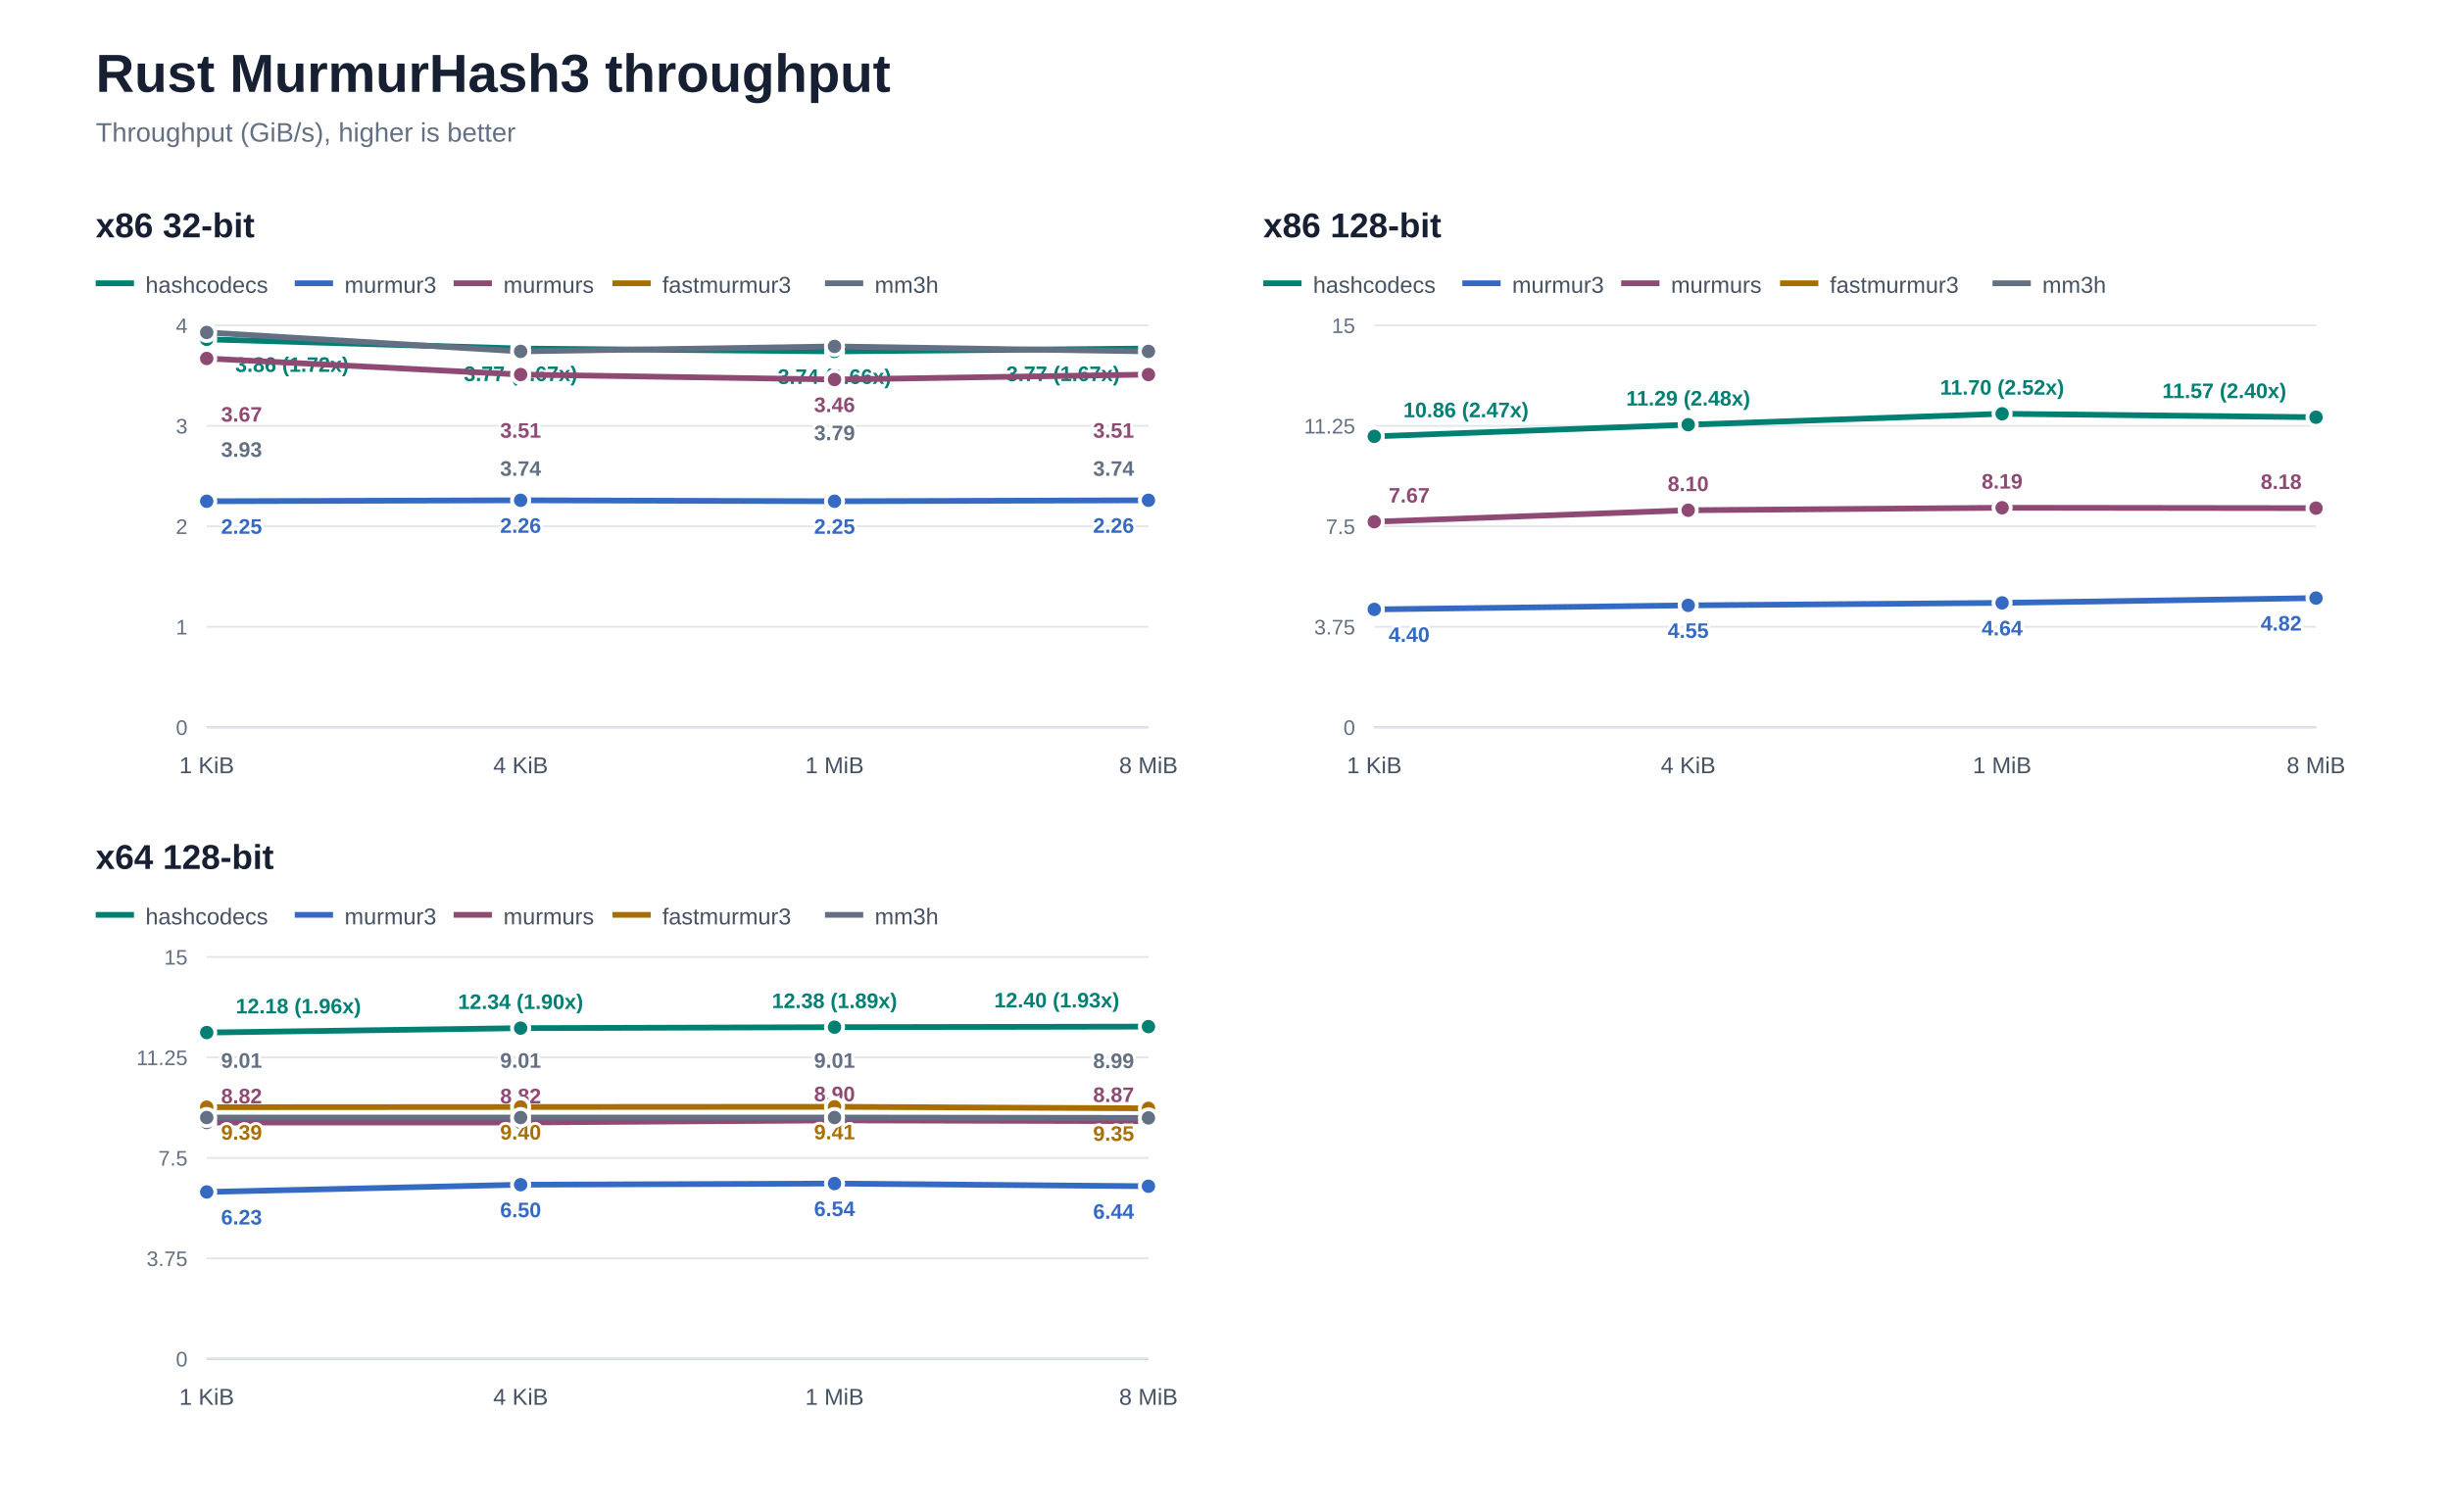
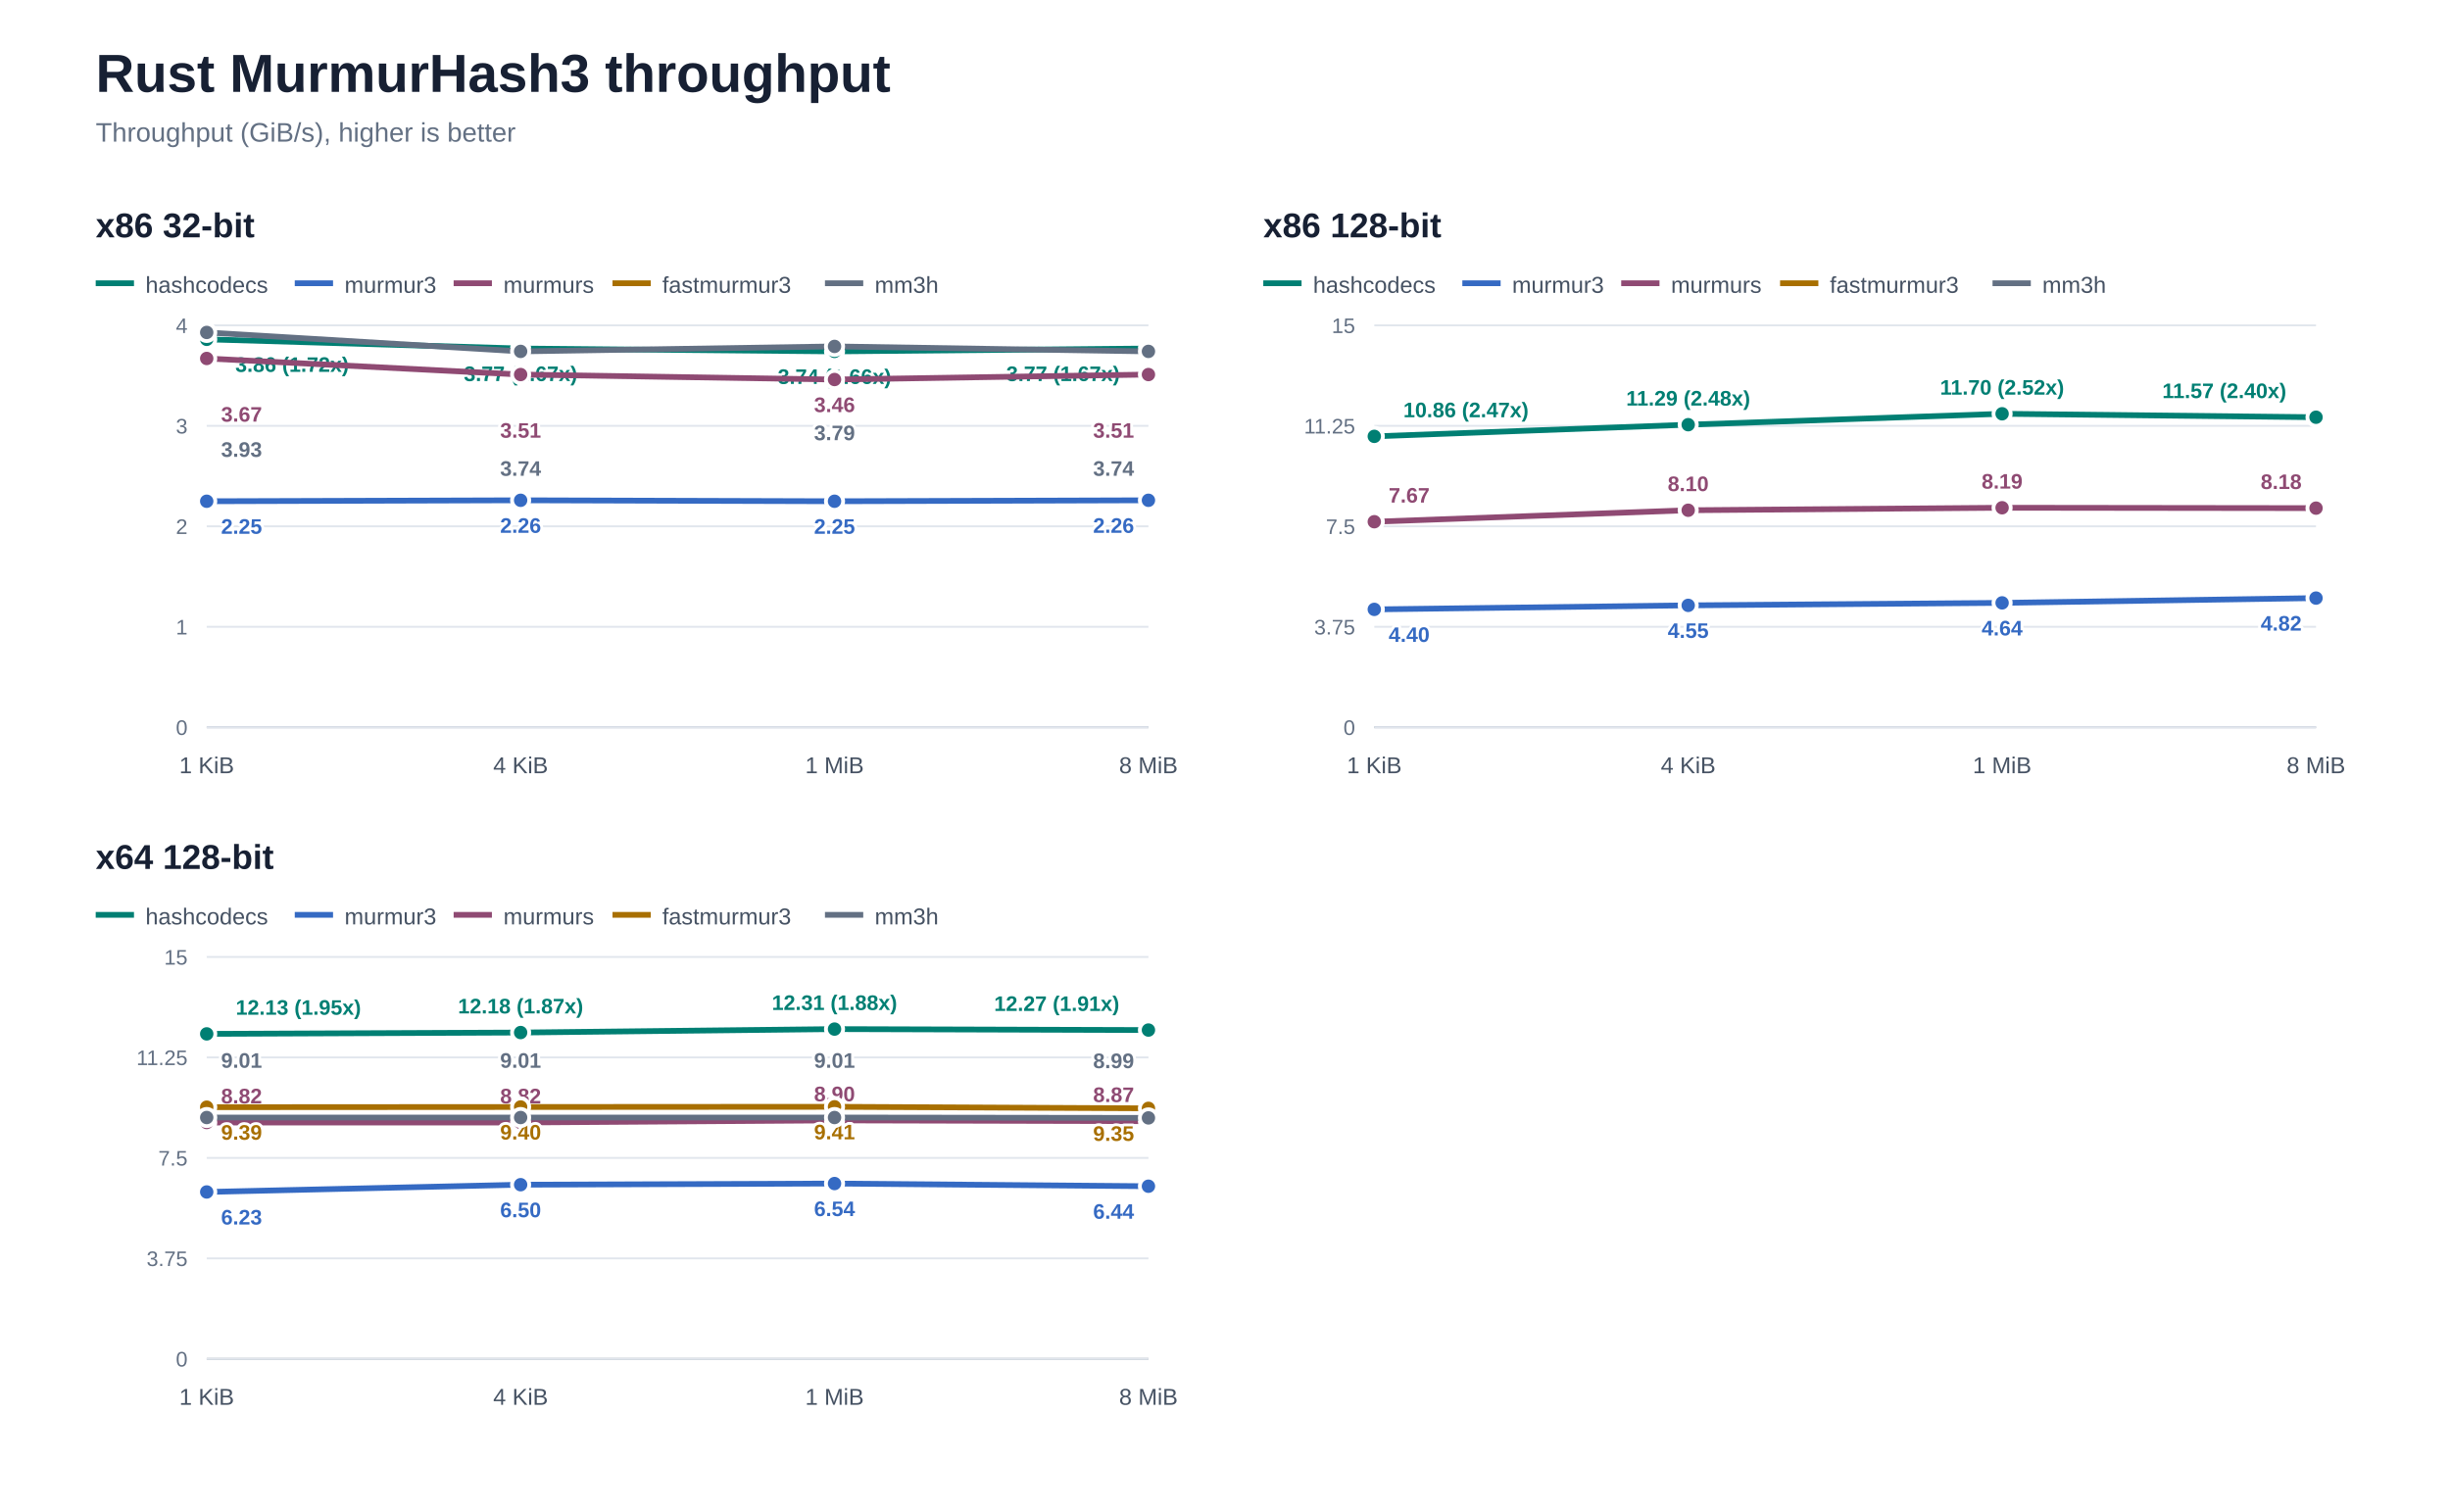
<svg xmlns="http://www.w3.org/2000/svg" width="1280" height="790" viewBox="0 0 1280 790" role="img" aria-labelledby="title desc">
  <rect width="100%" height="100%" fill="#ffffff" />
  <text x="50" y="48" fill="#172033" font-family="Segoe UI,Arial,sans-serif" font-size="28" font-weight="700">Rust MurmurHash3 throughput</text>
  <text x="50" y="74" fill="#637083" font-family="Segoe UI,Arial,sans-serif" font-size="14">Throughput (GiB/s), higher is better</text>
  <text x="50" y="124" fill="#172033" font-family="Segoe UI,Arial,sans-serif" font-size="18" font-weight="600">x86 32-bit</text>
  <line x1="108" y1="380" x2="600" y2="380" stroke="#9aa5b4" />
  <line x1="50" y1="148" x2="70" y2="148" stroke="#007f73" stroke-width="3" />
  <text x="76" y="153" fill="#465263" font-family="Segoe UI,Arial,sans-serif" font-size="12">hashcodecs</text>
  <line x1="154" y1="148" x2="174" y2="148" stroke="#356ac3" stroke-width="3" />
  <text x="180" y="153" fill="#465263" font-family="Segoe UI,Arial,sans-serif" font-size="12">murmur3</text>
  <line x1="237" y1="148" x2="257" y2="148" stroke="#8f4a73" stroke-width="3" />
  <text x="263" y="153" fill="#465263" font-family="Segoe UI,Arial,sans-serif" font-size="12">murmurs</text>
  <line x1="320" y1="148" x2="340" y2="148" stroke="#a86f00" stroke-width="3" />
  <text x="346" y="153" fill="#465263" font-family="Segoe UI,Arial,sans-serif" font-size="12">fastmurmur3</text>
  <line x1="431" y1="148" x2="451" y2="148" stroke="#637083" stroke-width="3" />
  <text x="457" y="153" fill="#465263" font-family="Segoe UI,Arial,sans-serif" font-size="12">mm3h</text>
  <line x1="108" y1="380.0" x2="600" y2="380.0" stroke="#e1e6ed" />
  <text x="98" y="384.0" text-anchor="end" fill="#637083" font-family="Segoe UI,Arial,sans-serif" font-size="11">0</text>
  <line x1="108" y1="327.5" x2="600" y2="327.5" stroke="#e1e6ed" />
  <text x="98" y="331.5" text-anchor="end" fill="#637083" font-family="Segoe UI,Arial,sans-serif" font-size="11">1</text>
  <line x1="108" y1="275.0" x2="600" y2="275.0" stroke="#e1e6ed" />
  <text x="98" y="279.0" text-anchor="end" fill="#637083" font-family="Segoe UI,Arial,sans-serif" font-size="11">2</text>
  <line x1="108" y1="222.5" x2="600" y2="222.5" stroke="#e1e6ed" />
  <text x="98" y="226.5" text-anchor="end" fill="#637083" font-family="Segoe UI,Arial,sans-serif" font-size="11">3</text>
  <line x1="108" y1="170.0" x2="600" y2="170.0" stroke="#e1e6ed" />
  <text x="98" y="174.0" text-anchor="end" fill="#637083" font-family="Segoe UI,Arial,sans-serif" font-size="11">4</text>
  <text x="108.0" y="404" text-anchor="middle" fill="#465263" font-family="Segoe UI,Arial,sans-serif" font-size="12">1 KiB</text>
  <text x="272.0" y="404" text-anchor="middle" fill="#465263" font-family="Segoe UI,Arial,sans-serif" font-size="12">4 KiB</text>
  <text x="436.0" y="404" text-anchor="middle" fill="#465263" font-family="Segoe UI,Arial,sans-serif" font-size="12">1 MiB</text>
  <text x="600.0" y="404" text-anchor="middle" fill="#465263" font-family="Segoe UI,Arial,sans-serif" font-size="12">8 MiB</text>
  <polyline points="108.0,177.3 272.0,182.1 436.0,183.6 600.0,182.1" fill="none" stroke="#007f73" stroke-width="3" stroke-linejoin="round" stroke-linecap="round" />
  <circle cx="108.0" cy="177.3" r="4.5" fill="#007f73" stroke="#ffffff" stroke-width="2" />
  <text x="152.6" y="194.3" text-anchor="middle" fill="#007f73" font-family="Segoe UI,Arial,sans-serif" font-size="11" font-weight="600" paint-order="stroke" stroke="#ffffff" stroke-width="3" stroke-linejoin="round">3.86 (1.72x)</text>
  <circle cx="272.0" cy="182.1" r="4.5" fill="#007f73" stroke="#ffffff" stroke-width="2" />
  <text x="272.0" y="199.1" text-anchor="middle" fill="#007f73" font-family="Segoe UI,Arial,sans-serif" font-size="11" font-weight="600" paint-order="stroke" stroke="#ffffff" stroke-width="3" stroke-linejoin="round">3.77 (1.67x)</text>
  <circle cx="436.0" cy="183.6" r="4.5" fill="#007f73" stroke="#ffffff" stroke-width="2" />
  <text x="436.0" y="200.6" text-anchor="middle" fill="#007f73" font-family="Segoe UI,Arial,sans-serif" font-size="11" font-weight="600" paint-order="stroke" stroke="#ffffff" stroke-width="3" stroke-linejoin="round">3.74 (1.66x)</text>
  <circle cx="600.0" cy="182.1" r="4.5" fill="#007f73" stroke="#ffffff" stroke-width="2" />
  <text x="555.4" y="199.1" text-anchor="middle" fill="#007f73" font-family="Segoe UI,Arial,sans-serif" font-size="11" font-weight="600" paint-order="stroke" stroke="#ffffff" stroke-width="3" stroke-linejoin="round">3.77 (1.67x)</text>
  <polyline points="108.0,261.9 272.0,261.4 436.0,261.9 600.0,261.4" fill="none" stroke="#356ac3" stroke-width="3" stroke-linejoin="round" stroke-linecap="round" />
  <circle cx="108.0" cy="261.9" r="4.5" fill="#356ac3" stroke="#ffffff" stroke-width="2" />
  <text x="126.2" y="278.9" text-anchor="middle" fill="#356ac3" font-family="Segoe UI,Arial,sans-serif" font-size="11" font-weight="600" paint-order="stroke" stroke="#ffffff" stroke-width="3" stroke-linejoin="round">2.25</text>
  <circle cx="272.0" cy="261.4" r="4.5" fill="#356ac3" stroke="#ffffff" stroke-width="2" />
  <text x="272.0" y="278.4" text-anchor="middle" fill="#356ac3" font-family="Segoe UI,Arial,sans-serif" font-size="11" font-weight="600" paint-order="stroke" stroke="#ffffff" stroke-width="3" stroke-linejoin="round">2.26</text>
  <circle cx="436.0" cy="261.9" r="4.5" fill="#356ac3" stroke="#ffffff" stroke-width="2" />
  <text x="436.0" y="278.9" text-anchor="middle" fill="#356ac3" font-family="Segoe UI,Arial,sans-serif" font-size="11" font-weight="600" paint-order="stroke" stroke="#ffffff" stroke-width="3" stroke-linejoin="round">2.25</text>
  <circle cx="600.0" cy="261.4" r="4.5" fill="#356ac3" stroke="#ffffff" stroke-width="2" />
  <text x="581.8" y="278.4" text-anchor="middle" fill="#356ac3" font-family="Segoe UI,Arial,sans-serif" font-size="11" font-weight="600" paint-order="stroke" stroke="#ffffff" stroke-width="3" stroke-linejoin="round">2.26</text>
  <polyline points="108.0,187.3 272.0,195.7 436.0,198.3 600.0,195.7" fill="none" stroke="#8f4a73" stroke-width="3" stroke-linejoin="round" stroke-linecap="round" />
  <circle cx="108.0" cy="187.3" r="4.5" fill="#8f4a73" stroke="#ffffff" stroke-width="2" />
  <text x="126.2" y="220.3" text-anchor="middle" fill="#8f4a73" font-family="Segoe UI,Arial,sans-serif" font-size="11" font-weight="600" paint-order="stroke" stroke="#ffffff" stroke-width="3" stroke-linejoin="round">3.67</text>
  <circle cx="272.0" cy="195.7" r="4.5" fill="#8f4a73" stroke="#ffffff" stroke-width="2" />
  <text x="272.0" y="228.7" text-anchor="middle" fill="#8f4a73" font-family="Segoe UI,Arial,sans-serif" font-size="11" font-weight="600" paint-order="stroke" stroke="#ffffff" stroke-width="3" stroke-linejoin="round">3.51</text>
  <circle cx="436.0" cy="198.3" r="4.5" fill="#8f4a73" stroke="#ffffff" stroke-width="2" />
  <text x="436.0" y="215.3" text-anchor="middle" fill="#8f4a73" font-family="Segoe UI,Arial,sans-serif" font-size="11" font-weight="600" paint-order="stroke" stroke="#ffffff" stroke-width="3" stroke-linejoin="round">3.46</text>
  <circle cx="600.0" cy="195.7" r="4.5" fill="#8f4a73" stroke="#ffffff" stroke-width="2" />
  <text x="581.8" y="228.7" text-anchor="middle" fill="#8f4a73" font-family="Segoe UI,Arial,sans-serif" font-size="11" font-weight="600" paint-order="stroke" stroke="#ffffff" stroke-width="3" stroke-linejoin="round">3.51</text>
  <polyline points="108.0,173.7 272.0,183.6 436.0,181.0 600.0,183.6" fill="none" stroke="#637083" stroke-width="3" stroke-linejoin="round" stroke-linecap="round" />
  <circle cx="108.0" cy="173.7" r="4.5" fill="#637083" stroke="#ffffff" stroke-width="2" />
  <text x="126.2" y="238.7" text-anchor="middle" fill="#637083" font-family="Segoe UI,Arial,sans-serif" font-size="11" font-weight="600" paint-order="stroke" stroke="#ffffff" stroke-width="3" stroke-linejoin="round">3.93</text>
  <circle cx="272.0" cy="183.6" r="4.5" fill="#637083" stroke="#ffffff" stroke-width="2" />
  <text x="272.0" y="248.6" text-anchor="middle" fill="#637083" font-family="Segoe UI,Arial,sans-serif" font-size="11" font-weight="600" paint-order="stroke" stroke="#ffffff" stroke-width="3" stroke-linejoin="round">3.74</text>
  <circle cx="436.0" cy="181.0" r="4.5" fill="#637083" stroke="#ffffff" stroke-width="2" />
  <text x="436.0" y="230.0" text-anchor="middle" fill="#637083" font-family="Segoe UI,Arial,sans-serif" font-size="11" font-weight="600" paint-order="stroke" stroke="#ffffff" stroke-width="3" stroke-linejoin="round">3.79</text>
  <circle cx="600.0" cy="183.6" r="4.5" fill="#637083" stroke="#ffffff" stroke-width="2" />
  <text x="581.8" y="248.6" text-anchor="middle" fill="#637083" font-family="Segoe UI,Arial,sans-serif" font-size="11" font-weight="600" paint-order="stroke" stroke="#ffffff" stroke-width="3" stroke-linejoin="round">3.74</text>
  <text x="660" y="124" fill="#172033" font-family="Segoe UI,Arial,sans-serif" font-size="18" font-weight="600">x86 128-bit</text>
  <line x1="718" y1="380" x2="1210" y2="380" stroke="#9aa5b4" />
  <line x1="660" y1="148" x2="680" y2="148" stroke="#007f73" stroke-width="3" />
  <text x="686" y="153" fill="#465263" font-family="Segoe UI,Arial,sans-serif" font-size="12">hashcodecs</text>
  <line x1="764" y1="148" x2="784" y2="148" stroke="#356ac3" stroke-width="3" />
  <text x="790" y="153" fill="#465263" font-family="Segoe UI,Arial,sans-serif" font-size="12">murmur3</text>
  <line x1="847" y1="148" x2="867" y2="148" stroke="#8f4a73" stroke-width="3" />
  <text x="873" y="153" fill="#465263" font-family="Segoe UI,Arial,sans-serif" font-size="12">murmurs</text>
  <line x1="930" y1="148" x2="950" y2="148" stroke="#a86f00" stroke-width="3" />
  <text x="956" y="153" fill="#465263" font-family="Segoe UI,Arial,sans-serif" font-size="12">fastmurmur3</text>
  <line x1="1041" y1="148" x2="1061" y2="148" stroke="#637083" stroke-width="3" />
  <text x="1067" y="153" fill="#465263" font-family="Segoe UI,Arial,sans-serif" font-size="12">mm3h</text>
  <line x1="718" y1="380.0" x2="1210" y2="380.0" stroke="#e1e6ed" />
  <text x="708" y="384.0" text-anchor="end" fill="#637083" font-family="Segoe UI,Arial,sans-serif" font-size="11">0</text>
  <line x1="718" y1="327.5" x2="1210" y2="327.5" stroke="#e1e6ed" />
  <text x="708" y="331.5" text-anchor="end" fill="#637083" font-family="Segoe UI,Arial,sans-serif" font-size="11">3.75</text>
  <line x1="718" y1="275.0" x2="1210" y2="275.0" stroke="#e1e6ed" />
  <text x="708" y="279.0" text-anchor="end" fill="#637083" font-family="Segoe UI,Arial,sans-serif" font-size="11">7.5</text>
  <line x1="718" y1="222.5" x2="1210" y2="222.5" stroke="#e1e6ed" />
  <text x="708" y="226.5" text-anchor="end" fill="#637083" font-family="Segoe UI,Arial,sans-serif" font-size="11">11.25</text>
  <line x1="718" y1="170.0" x2="1210" y2="170.0" stroke="#e1e6ed" />
  <text x="708" y="174.0" text-anchor="end" fill="#637083" font-family="Segoe UI,Arial,sans-serif" font-size="11">15</text>
  <text x="718.0" y="404" text-anchor="middle" fill="#465263" font-family="Segoe UI,Arial,sans-serif" font-size="12">1 KiB</text>
  <text x="882.0" y="404" text-anchor="middle" fill="#465263" font-family="Segoe UI,Arial,sans-serif" font-size="12">4 KiB</text>
  <text x="1046.0" y="404" text-anchor="middle" fill="#465263" font-family="Segoe UI,Arial,sans-serif" font-size="12">1 MiB</text>
  <text x="1210.0" y="404" text-anchor="middle" fill="#465263" font-family="Segoe UI,Arial,sans-serif" font-size="12">8 MiB</text>
  <polyline points="718.0,228.0 882.0,221.9 1046.0,216.2 1210.0,218.0" fill="none" stroke="#007f73" stroke-width="3" stroke-linejoin="round" stroke-linecap="round" />
  <circle cx="718.0" cy="228.0" r="4.5" fill="#007f73" stroke="#ffffff" stroke-width="2" />
  <text x="765.9" y="218.0" text-anchor="middle" fill="#007f73" font-family="Segoe UI,Arial,sans-serif" font-size="11" font-weight="600" paint-order="stroke" stroke="#ffffff" stroke-width="3" stroke-linejoin="round">10.86 (2.47x)</text>
  <circle cx="882.0" cy="221.9" r="4.5" fill="#007f73" stroke="#ffffff" stroke-width="2" />
  <text x="882.0" y="211.9" text-anchor="middle" fill="#007f73" font-family="Segoe UI,Arial,sans-serif" font-size="11" font-weight="600" paint-order="stroke" stroke="#ffffff" stroke-width="3" stroke-linejoin="round">11.29 (2.48x)</text>
  <circle cx="1046.0" cy="216.2" r="4.5" fill="#007f73" stroke="#ffffff" stroke-width="2" />
  <text x="1046.0" y="206.2" text-anchor="middle" fill="#007f73" font-family="Segoe UI,Arial,sans-serif" font-size="11" font-weight="600" paint-order="stroke" stroke="#ffffff" stroke-width="3" stroke-linejoin="round">11.70 (2.52x)</text>
  <circle cx="1210.0" cy="218.0" r="4.5" fill="#007f73" stroke="#ffffff" stroke-width="2" />
  <text x="1162.1" y="208.0" text-anchor="middle" fill="#007f73" font-family="Segoe UI,Arial,sans-serif" font-size="11" font-weight="600" paint-order="stroke" stroke="#ffffff" stroke-width="3" stroke-linejoin="round">11.57 (2.40x)</text>
  <polyline points="718.0,318.4 882.0,316.3 1046.0,315.0 1210.0,312.5" fill="none" stroke="#356ac3" stroke-width="3" stroke-linejoin="round" stroke-linecap="round" />
  <circle cx="718.0" cy="318.4" r="4.5" fill="#356ac3" stroke="#ffffff" stroke-width="2" />
  <text x="736.2" y="335.4" text-anchor="middle" fill="#356ac3" font-family="Segoe UI,Arial,sans-serif" font-size="11" font-weight="600" paint-order="stroke" stroke="#ffffff" stroke-width="3" stroke-linejoin="round">4.40</text>
  <circle cx="882.0" cy="316.3" r="4.5" fill="#356ac3" stroke="#ffffff" stroke-width="2" />
  <text x="882.0" y="333.3" text-anchor="middle" fill="#356ac3" font-family="Segoe UI,Arial,sans-serif" font-size="11" font-weight="600" paint-order="stroke" stroke="#ffffff" stroke-width="3" stroke-linejoin="round">4.55</text>
  <circle cx="1046.0" cy="315.0" r="4.5" fill="#356ac3" stroke="#ffffff" stroke-width="2" />
  <text x="1046.0" y="332.0" text-anchor="middle" fill="#356ac3" font-family="Segoe UI,Arial,sans-serif" font-size="11" font-weight="600" paint-order="stroke" stroke="#ffffff" stroke-width="3" stroke-linejoin="round">4.64</text>
  <circle cx="1210.0" cy="312.5" r="4.5" fill="#356ac3" stroke="#ffffff" stroke-width="2" />
  <text x="1191.8" y="329.5" text-anchor="middle" fill="#356ac3" font-family="Segoe UI,Arial,sans-serif" font-size="11" font-weight="600" paint-order="stroke" stroke="#ffffff" stroke-width="3" stroke-linejoin="round">4.82</text>
  <polyline points="718.0,272.6 882.0,266.6 1046.0,265.3 1210.0,265.5" fill="none" stroke="#8f4a73" stroke-width="3" stroke-linejoin="round" stroke-linecap="round" />
  <circle cx="718.0" cy="272.6" r="4.5" fill="#8f4a73" stroke="#ffffff" stroke-width="2" />
  <text x="736.2" y="262.6" text-anchor="middle" fill="#8f4a73" font-family="Segoe UI,Arial,sans-serif" font-size="11" font-weight="600" paint-order="stroke" stroke="#ffffff" stroke-width="3" stroke-linejoin="round">7.67</text>
  <circle cx="882.0" cy="266.6" r="4.5" fill="#8f4a73" stroke="#ffffff" stroke-width="2" />
  <text x="882.0" y="256.6" text-anchor="middle" fill="#8f4a73" font-family="Segoe UI,Arial,sans-serif" font-size="11" font-weight="600" paint-order="stroke" stroke="#ffffff" stroke-width="3" stroke-linejoin="round">8.10</text>
  <circle cx="1046.0" cy="265.3" r="4.5" fill="#8f4a73" stroke="#ffffff" stroke-width="2" />
  <text x="1046.0" y="255.3" text-anchor="middle" fill="#8f4a73" font-family="Segoe UI,Arial,sans-serif" font-size="11" font-weight="600" paint-order="stroke" stroke="#ffffff" stroke-width="3" stroke-linejoin="round">8.19</text>
  <circle cx="1210.0" cy="265.5" r="4.5" fill="#8f4a73" stroke="#ffffff" stroke-width="2" />
  <text x="1191.8" y="255.5" text-anchor="middle" fill="#8f4a73" font-family="Segoe UI,Arial,sans-serif" font-size="11" font-weight="600" paint-order="stroke" stroke="#ffffff" stroke-width="3" stroke-linejoin="round">8.18</text>
  <text x="50" y="454" fill="#172033" font-family="Segoe UI,Arial,sans-serif" font-size="18" font-weight="600">x64 128-bit</text>
  <line x1="108" y1="710" x2="600" y2="710" stroke="#9aa5b4" />
  <line x1="50" y1="478" x2="70" y2="478" stroke="#007f73" stroke-width="3" />
  <text x="76" y="483" fill="#465263" font-family="Segoe UI,Arial,sans-serif" font-size="12">hashcodecs</text>
  <line x1="154" y1="478" x2="174" y2="478" stroke="#356ac3" stroke-width="3" />
  <text x="180" y="483" fill="#465263" font-family="Segoe UI,Arial,sans-serif" font-size="12">murmur3</text>
  <line x1="237" y1="478" x2="257" y2="478" stroke="#8f4a73" stroke-width="3" />
  <text x="263" y="483" fill="#465263" font-family="Segoe UI,Arial,sans-serif" font-size="12">murmurs</text>
  <line x1="320" y1="478" x2="340" y2="478" stroke="#a86f00" stroke-width="3" />
  <text x="346" y="483" fill="#465263" font-family="Segoe UI,Arial,sans-serif" font-size="12">fastmurmur3</text>
  <line x1="431" y1="478" x2="451" y2="478" stroke="#637083" stroke-width="3" />
  <text x="457" y="483" fill="#465263" font-family="Segoe UI,Arial,sans-serif" font-size="12">mm3h</text>
  <line x1="108" y1="710.0" x2="600" y2="710.0" stroke="#e1e6ed" />
  <text x="98" y="714.0" text-anchor="end" fill="#637083" font-family="Segoe UI,Arial,sans-serif" font-size="11">0</text>
  <line x1="108" y1="657.5" x2="600" y2="657.5" stroke="#e1e6ed" />
  <text x="98" y="661.5" text-anchor="end" fill="#637083" font-family="Segoe UI,Arial,sans-serif" font-size="11">3.75</text>
  <line x1="108" y1="605.0" x2="600" y2="605.0" stroke="#e1e6ed" />
  <text x="98" y="609.0" text-anchor="end" fill="#637083" font-family="Segoe UI,Arial,sans-serif" font-size="11">7.5</text>
  <line x1="108" y1="552.5" x2="600" y2="552.5" stroke="#e1e6ed" />
  <text x="98" y="556.5" text-anchor="end" fill="#637083" font-family="Segoe UI,Arial,sans-serif" font-size="11">11.25</text>
  <line x1="108" y1="500.0" x2="600" y2="500.0" stroke="#e1e6ed" />
  <text x="98" y="504.0" text-anchor="end" fill="#637083" font-family="Segoe UI,Arial,sans-serif" font-size="11">15</text>
  <text x="108.0" y="734" text-anchor="middle" fill="#465263" font-family="Segoe UI,Arial,sans-serif" font-size="12">1 KiB</text>
  <text x="272.0" y="734" text-anchor="middle" fill="#465263" font-family="Segoe UI,Arial,sans-serif" font-size="12">4 KiB</text>
  <text x="436.0" y="734" text-anchor="middle" fill="#465263" font-family="Segoe UI,Arial,sans-serif" font-size="12">1 MiB</text>
  <text x="600.0" y="734" text-anchor="middle" fill="#465263" font-family="Segoe UI,Arial,sans-serif" font-size="12">8 MiB</text>
-   <polyline points="108.0,539.5 272.0,537.2 436.0,536.7 600.0,536.4" fill="none" stroke="#007f73" stroke-width="3" stroke-linejoin="round" stroke-linecap="round" />
-   <circle cx="108.0" cy="539.5" r="4.5" fill="#007f73" stroke="#ffffff" stroke-width="2" />
-   <text x="155.9" y="529.5" text-anchor="middle" fill="#007f73" font-family="Segoe UI,Arial,sans-serif" font-size="11" font-weight="600" paint-order="stroke" stroke="#ffffff" stroke-width="3" stroke-linejoin="round">12.18 (1.96x)</text>
-   <circle cx="272.0" cy="537.2" r="4.5" fill="#007f73" stroke="#ffffff" stroke-width="2" />
-   <text x="272.0" y="527.2" text-anchor="middle" fill="#007f73" font-family="Segoe UI,Arial,sans-serif" font-size="11" font-weight="600" paint-order="stroke" stroke="#ffffff" stroke-width="3" stroke-linejoin="round">12.34 (1.90x)</text>
-   <circle cx="436.0" cy="536.7" r="4.5" fill="#007f73" stroke="#ffffff" stroke-width="2" />
-   <text x="436.0" y="526.7" text-anchor="middle" fill="#007f73" font-family="Segoe UI,Arial,sans-serif" font-size="11" font-weight="600" paint-order="stroke" stroke="#ffffff" stroke-width="3" stroke-linejoin="round">12.38 (1.89x)</text>
-   <circle cx="600.0" cy="536.4" r="4.5" fill="#007f73" stroke="#ffffff" stroke-width="2" />
-   <text x="552.1" y="526.4" text-anchor="middle" fill="#007f73" font-family="Segoe UI,Arial,sans-serif" font-size="11" font-weight="600" paint-order="stroke" stroke="#ffffff" stroke-width="3" stroke-linejoin="round">12.40 (1.93x)</text>
+   <polyline points="108.0,540.2 272.0,539.5 436.0,537.7 600.0,538.2" fill="none" stroke="#007f73" stroke-width="3" stroke-linejoin="round" stroke-linecap="round" />
+   <circle cx="108.0" cy="540.2" r="4.5" fill="#007f73" stroke="#ffffff" stroke-width="2" />
+   <text x="155.9" y="530.2" text-anchor="middle" fill="#007f73" font-family="Segoe UI,Arial,sans-serif" font-size="11" font-weight="600" paint-order="stroke" stroke="#ffffff" stroke-width="3" stroke-linejoin="round">12.13 (1.95x)</text>
+   <circle cx="272.0" cy="539.5" r="4.5" fill="#007f73" stroke="#ffffff" stroke-width="2" />
+   <text x="272.0" y="529.5" text-anchor="middle" fill="#007f73" font-family="Segoe UI,Arial,sans-serif" font-size="11" font-weight="600" paint-order="stroke" stroke="#ffffff" stroke-width="3" stroke-linejoin="round">12.18 (1.87x)</text>
+   <circle cx="436.0" cy="537.7" r="4.5" fill="#007f73" stroke="#ffffff" stroke-width="2" />
+   <text x="436.0" y="527.7" text-anchor="middle" fill="#007f73" font-family="Segoe UI,Arial,sans-serif" font-size="11" font-weight="600" paint-order="stroke" stroke="#ffffff" stroke-width="3" stroke-linejoin="round">12.31 (1.88x)</text>
+   <circle cx="600.0" cy="538.2" r="4.5" fill="#007f73" stroke="#ffffff" stroke-width="2" />
+   <text x="552.1" y="528.2" text-anchor="middle" fill="#007f73" font-family="Segoe UI,Arial,sans-serif" font-size="11" font-weight="600" paint-order="stroke" stroke="#ffffff" stroke-width="3" stroke-linejoin="round">12.27 (1.91x)</text>
  <polyline points="108.0,622.8 272.0,619.0 436.0,618.4 600.0,619.8" fill="none" stroke="#356ac3" stroke-width="3" stroke-linejoin="round" stroke-linecap="round" />
  <circle cx="108.0" cy="622.8" r="4.5" fill="#356ac3" stroke="#ffffff" stroke-width="2" />
  <text x="126.2" y="639.8" text-anchor="middle" fill="#356ac3" font-family="Segoe UI,Arial,sans-serif" font-size="11" font-weight="600" paint-order="stroke" stroke="#ffffff" stroke-width="3" stroke-linejoin="round">6.23</text>
  <circle cx="272.0" cy="619.0" r="4.5" fill="#356ac3" stroke="#ffffff" stroke-width="2" />
  <text x="272.0" y="636.0" text-anchor="middle" fill="#356ac3" font-family="Segoe UI,Arial,sans-serif" font-size="11" font-weight="600" paint-order="stroke" stroke="#ffffff" stroke-width="3" stroke-linejoin="round">6.50</text>
  <circle cx="436.0" cy="618.4" r="4.5" fill="#356ac3" stroke="#ffffff" stroke-width="2" />
  <text x="436.0" y="635.4" text-anchor="middle" fill="#356ac3" font-family="Segoe UI,Arial,sans-serif" font-size="11" font-weight="600" paint-order="stroke" stroke="#ffffff" stroke-width="3" stroke-linejoin="round">6.54</text>
  <circle cx="600.0" cy="619.8" r="4.5" fill="#356ac3" stroke="#ffffff" stroke-width="2" />
  <text x="581.8" y="636.8" text-anchor="middle" fill="#356ac3" font-family="Segoe UI,Arial,sans-serif" font-size="11" font-weight="600" paint-order="stroke" stroke="#ffffff" stroke-width="3" stroke-linejoin="round">6.44</text>
  <polyline points="108.0,586.5 272.0,586.5 436.0,585.4 600.0,585.8" fill="none" stroke="#8f4a73" stroke-width="3" stroke-linejoin="round" stroke-linecap="round" />
  <circle cx="108.0" cy="586.5" r="4.5" fill="#8f4a73" stroke="#ffffff" stroke-width="2" />
  <text x="126.2" y="576.5" text-anchor="middle" fill="#8f4a73" font-family="Segoe UI,Arial,sans-serif" font-size="11" font-weight="600" paint-order="stroke" stroke="#ffffff" stroke-width="3" stroke-linejoin="round">8.82</text>
  <circle cx="272.0" cy="586.5" r="4.5" fill="#8f4a73" stroke="#ffffff" stroke-width="2" />
  <text x="272.0" y="576.5" text-anchor="middle" fill="#8f4a73" font-family="Segoe UI,Arial,sans-serif" font-size="11" font-weight="600" paint-order="stroke" stroke="#ffffff" stroke-width="3" stroke-linejoin="round">8.82</text>
  <circle cx="436.0" cy="585.4" r="4.5" fill="#8f4a73" stroke="#ffffff" stroke-width="2" />
  <text x="436.0" y="575.4" text-anchor="middle" fill="#8f4a73" font-family="Segoe UI,Arial,sans-serif" font-size="11" font-weight="600" paint-order="stroke" stroke="#ffffff" stroke-width="3" stroke-linejoin="round">8.90</text>
  <circle cx="600.0" cy="585.8" r="4.5" fill="#8f4a73" stroke="#ffffff" stroke-width="2" />
  <text x="581.8" y="575.8" text-anchor="middle" fill="#8f4a73" font-family="Segoe UI,Arial,sans-serif" font-size="11" font-weight="600" paint-order="stroke" stroke="#ffffff" stroke-width="3" stroke-linejoin="round">8.87</text>
  <polyline points="108.0,578.5 272.0,578.4 436.0,578.3 600.0,579.1" fill="none" stroke="#a86f00" stroke-width="3" stroke-linejoin="round" stroke-linecap="round" />
  <circle cx="108.0" cy="578.5" r="4.5" fill="#a86f00" stroke="#ffffff" stroke-width="2" />
  <text x="126.2" y="595.5" text-anchor="middle" fill="#a86f00" font-family="Segoe UI,Arial,sans-serif" font-size="11" font-weight="600" paint-order="stroke" stroke="#ffffff" stroke-width="3" stroke-linejoin="round">9.39</text>
  <circle cx="272.0" cy="578.4" r="4.5" fill="#a86f00" stroke="#ffffff" stroke-width="2" />
  <text x="272.0" y="595.4" text-anchor="middle" fill="#a86f00" font-family="Segoe UI,Arial,sans-serif" font-size="11" font-weight="600" paint-order="stroke" stroke="#ffffff" stroke-width="3" stroke-linejoin="round">9.40</text>
  <circle cx="436.0" cy="578.3" r="4.5" fill="#a86f00" stroke="#ffffff" stroke-width="2" />
  <text x="436.0" y="595.3" text-anchor="middle" fill="#a86f00" font-family="Segoe UI,Arial,sans-serif" font-size="11" font-weight="600" paint-order="stroke" stroke="#ffffff" stroke-width="3" stroke-linejoin="round">9.41</text>
  <circle cx="600.0" cy="579.1" r="4.5" fill="#a86f00" stroke="#ffffff" stroke-width="2" />
  <text x="581.8" y="596.1" text-anchor="middle" fill="#a86f00" font-family="Segoe UI,Arial,sans-serif" font-size="11" font-weight="600" paint-order="stroke" stroke="#ffffff" stroke-width="3" stroke-linejoin="round">9.35</text>
  <polyline points="108.0,583.9 272.0,583.9 436.0,583.9 600.0,584.1" fill="none" stroke="#637083" stroke-width="3" stroke-linejoin="round" stroke-linecap="round" />
  <circle cx="108.0" cy="583.9" r="4.5" fill="#637083" stroke="#ffffff" stroke-width="2" />
  <text x="126.2" y="557.9" text-anchor="middle" fill="#637083" font-family="Segoe UI,Arial,sans-serif" font-size="11" font-weight="600" paint-order="stroke" stroke="#ffffff" stroke-width="3" stroke-linejoin="round">9.01</text>
  <circle cx="272.0" cy="583.9" r="4.5" fill="#637083" stroke="#ffffff" stroke-width="2" />
  <text x="272.0" y="557.9" text-anchor="middle" fill="#637083" font-family="Segoe UI,Arial,sans-serif" font-size="11" font-weight="600" paint-order="stroke" stroke="#ffffff" stroke-width="3" stroke-linejoin="round">9.01</text>
  <circle cx="436.0" cy="583.9" r="4.5" fill="#637083" stroke="#ffffff" stroke-width="2" />
  <text x="436.0" y="557.9" text-anchor="middle" fill="#637083" font-family="Segoe UI,Arial,sans-serif" font-size="11" font-weight="600" paint-order="stroke" stroke="#ffffff" stroke-width="3" stroke-linejoin="round">9.01</text>
  <circle cx="600.0" cy="584.1" r="4.5" fill="#637083" stroke="#ffffff" stroke-width="2" />
  <text x="581.8" y="558.1" text-anchor="middle" fill="#637083" font-family="Segoe UI,Arial,sans-serif" font-size="11" font-weight="600" paint-order="stroke" stroke="#ffffff" stroke-width="3" stroke-linejoin="round">8.99</text>
</svg>
